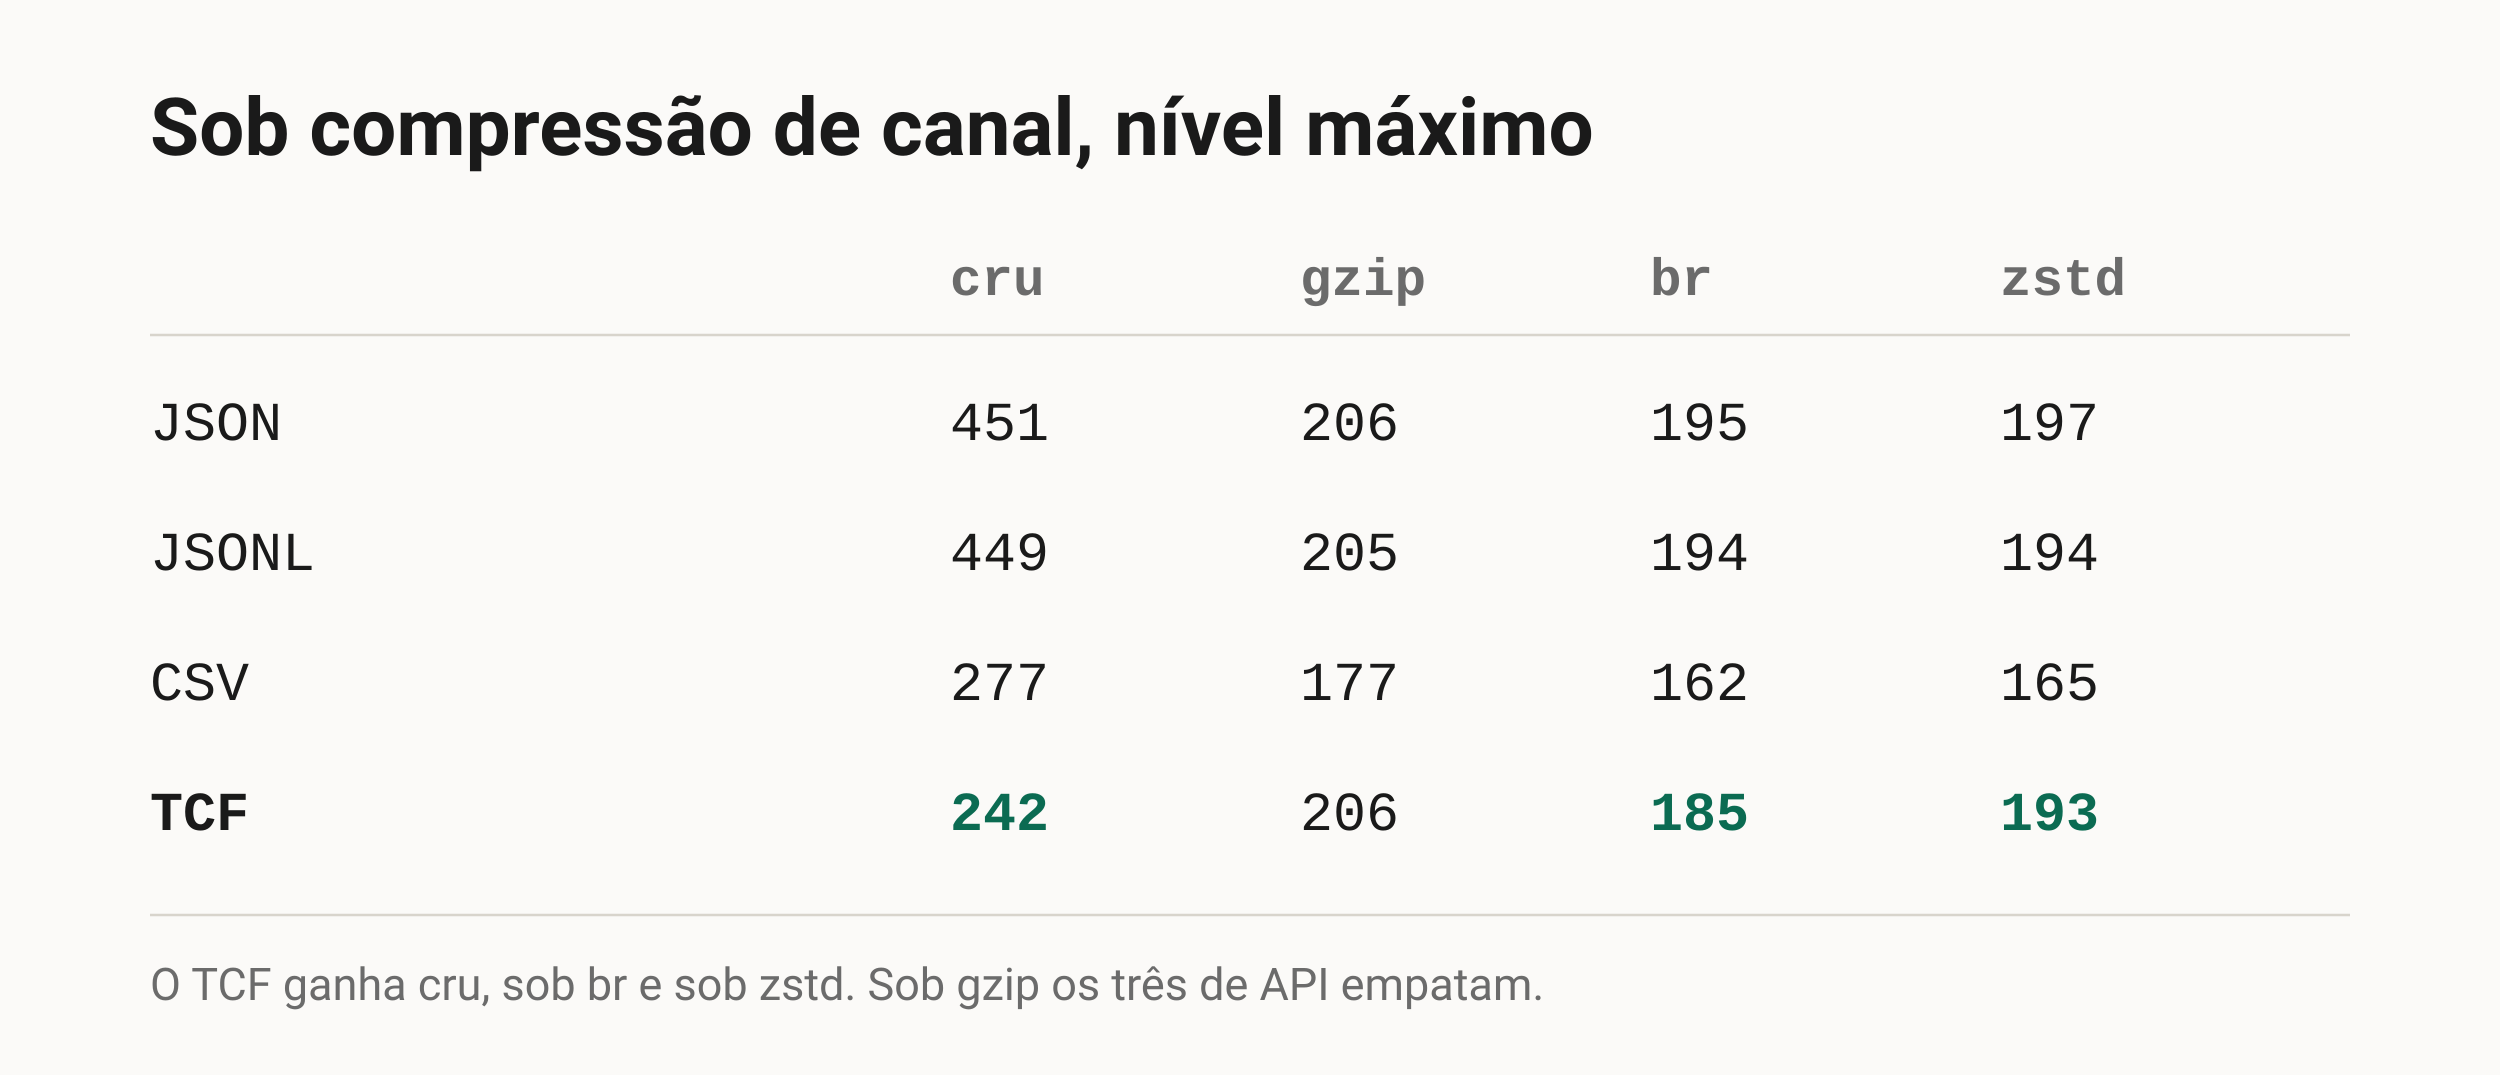
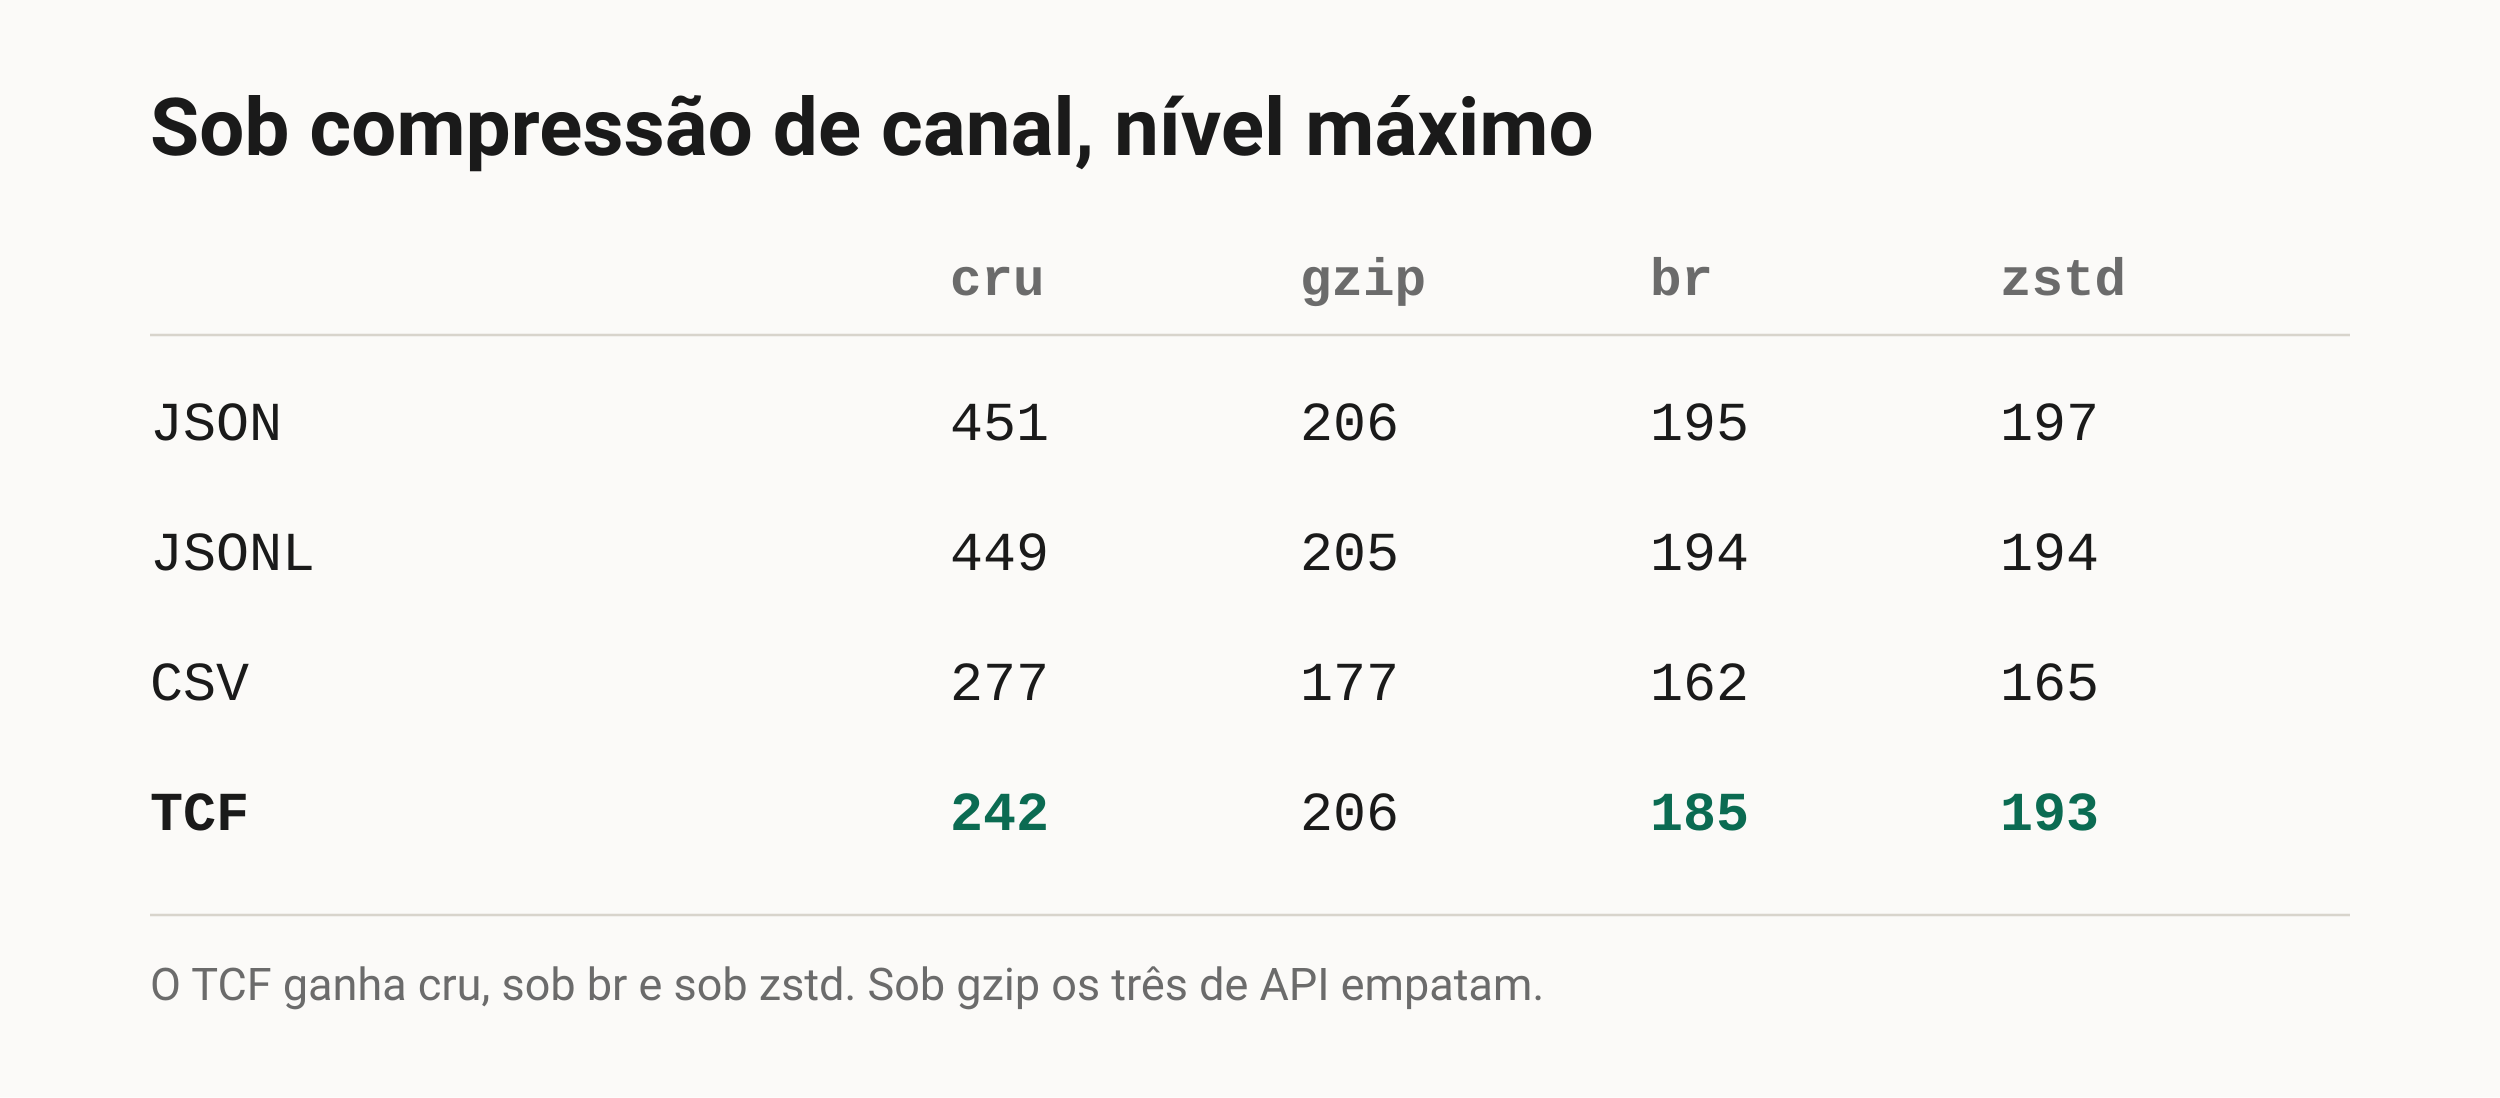
- <svg xmlns="http://www.w3.org/2000/svg" width="1000" height="430" viewBox="0 0 1000 430">
-   <rect width="1000" height="430" fill="#fbfaf8" />
+ <svg xmlns="http://www.w3.org/2000/svg" width="1000" height="439" viewBox="0 0 1000 439">
+   <rect width="1000" height="439" fill="#fbfaf8" />
  <text x="60" y="62" font-family="system-ui, -apple-system, 'Segoe UI', Roboto, Helvetica, Arial, sans-serif" font-size="32" fill="#1a1a1a" font-weight="600" text-anchor="start" xml:space="preserve">Sob compressão de canal, nível máximo</text>
  <text x="60" y="118" font-family="ui-monospace, SFMono-Regular, Consolas, 'Liberation Mono', monospace" font-size="21" fill="#6b6b6b" font-weight="600" text-anchor="start" xml:space="preserve" />
  <text x="380" y="118" font-family="ui-monospace, SFMono-Regular, Consolas, 'Liberation Mono', monospace" font-size="21" fill="#6b6b6b" font-weight="600" text-anchor="start" xml:space="preserve">cru</text>
  <text x="520" y="118" font-family="ui-monospace, SFMono-Regular, Consolas, 'Liberation Mono', monospace" font-size="21" fill="#6b6b6b" font-weight="600" text-anchor="start" xml:space="preserve">gzip</text>
  <text x="660" y="118" font-family="ui-monospace, SFMono-Regular, Consolas, 'Liberation Mono', monospace" font-size="21" fill="#6b6b6b" font-weight="600" text-anchor="start" xml:space="preserve">br</text>
  <text x="800" y="118" font-family="ui-monospace, SFMono-Regular, Consolas, 'Liberation Mono', monospace" font-size="21" fill="#6b6b6b" font-weight="600" text-anchor="start" xml:space="preserve">zstd</text>
  <line x1="60" y1="134" x2="940" y2="134" stroke="#d8d4cc" stroke-width="1" />
  <text x="60" y="176" font-family="ui-monospace, SFMono-Regular, Consolas, 'Liberation Mono', monospace" font-size="22" fill="#1a1a1a" text-anchor="start" xml:space="preserve">JSON</text>
  <text x="380" y="176" font-family="ui-monospace, SFMono-Regular, Consolas, 'Liberation Mono', monospace" font-size="22" fill="#1a1a1a" text-anchor="start" xml:space="preserve">451</text>
  <text x="520" y="176" font-family="ui-monospace, SFMono-Regular, Consolas, 'Liberation Mono', monospace" font-size="22" fill="#1a1a1a" text-anchor="start" xml:space="preserve">206</text>
  <text x="660" y="176" font-family="ui-monospace, SFMono-Regular, Consolas, 'Liberation Mono', monospace" font-size="22" fill="#1a1a1a" text-anchor="start" xml:space="preserve">195</text>
  <text x="800" y="176" font-family="ui-monospace, SFMono-Regular, Consolas, 'Liberation Mono', monospace" font-size="22" fill="#1a1a1a" text-anchor="start" xml:space="preserve">197</text>
  <text x="60" y="228" font-family="ui-monospace, SFMono-Regular, Consolas, 'Liberation Mono', monospace" font-size="22" fill="#1a1a1a" text-anchor="start" xml:space="preserve">JSONL</text>
  <text x="380" y="228" font-family="ui-monospace, SFMono-Regular, Consolas, 'Liberation Mono', monospace" font-size="22" fill="#1a1a1a" text-anchor="start" xml:space="preserve">449</text>
  <text x="520" y="228" font-family="ui-monospace, SFMono-Regular, Consolas, 'Liberation Mono', monospace" font-size="22" fill="#1a1a1a" text-anchor="start" xml:space="preserve">205</text>
  <text x="660" y="228" font-family="ui-monospace, SFMono-Regular, Consolas, 'Liberation Mono', monospace" font-size="22" fill="#1a1a1a" text-anchor="start" xml:space="preserve">194</text>
  <text x="800" y="228" font-family="ui-monospace, SFMono-Regular, Consolas, 'Liberation Mono', monospace" font-size="22" fill="#1a1a1a" text-anchor="start" xml:space="preserve">194</text>
  <text x="60" y="280" font-family="ui-monospace, SFMono-Regular, Consolas, 'Liberation Mono', monospace" font-size="22" fill="#1a1a1a" text-anchor="start" xml:space="preserve">CSV</text>
  <text x="380" y="280" font-family="ui-monospace, SFMono-Regular, Consolas, 'Liberation Mono', monospace" font-size="22" fill="#1a1a1a" text-anchor="start" xml:space="preserve">277</text>
  <text x="520" y="280" font-family="ui-monospace, SFMono-Regular, Consolas, 'Liberation Mono', monospace" font-size="22" fill="#1a1a1a" text-anchor="start" xml:space="preserve">177</text>
  <text x="660" y="280" font-family="ui-monospace, SFMono-Regular, Consolas, 'Liberation Mono', monospace" font-size="22" fill="#1a1a1a" text-anchor="start" xml:space="preserve">162</text>
  <text x="800" y="280" font-family="ui-monospace, SFMono-Regular, Consolas, 'Liberation Mono', monospace" font-size="22" fill="#1a1a1a" text-anchor="start" xml:space="preserve">165</text>
  <text x="60" y="332" font-family="ui-monospace, SFMono-Regular, Consolas, 'Liberation Mono', monospace" font-size="22" fill="#1a1a1a" font-weight="600" text-anchor="start" xml:space="preserve">TCF</text>
  <text x="380" y="332" font-family="ui-monospace, SFMono-Regular, Consolas, 'Liberation Mono', monospace" font-size="22" fill="#0b6b52" font-weight="600" text-anchor="start" xml:space="preserve">242</text>
  <text x="520" y="332" font-family="ui-monospace, SFMono-Regular, Consolas, 'Liberation Mono', monospace" font-size="22" fill="#1a1a1a" text-anchor="start" xml:space="preserve">206</text>
  <text x="660" y="332" font-family="ui-monospace, SFMono-Regular, Consolas, 'Liberation Mono', monospace" font-size="22" fill="#0b6b52" font-weight="600" text-anchor="start" xml:space="preserve">185</text>
  <text x="800" y="332" font-family="ui-monospace, SFMono-Regular, Consolas, 'Liberation Mono', monospace" font-size="22" fill="#0b6b52" font-weight="600" text-anchor="start" xml:space="preserve">193</text>
  <line x1="60" y1="366" x2="940" y2="366" stroke="#d8d4cc" stroke-width="1" />
  <text x="60" y="400" font-family="system-ui, -apple-system, 'Segoe UI', Roboto, Helvetica, Arial, sans-serif" font-size="18" fill="#6b6b6b" text-anchor="start" xml:space="preserve">O TCF ganha cru, sob br e sob zstd. Sob gzip os três de API empatam.</text>
</svg>
